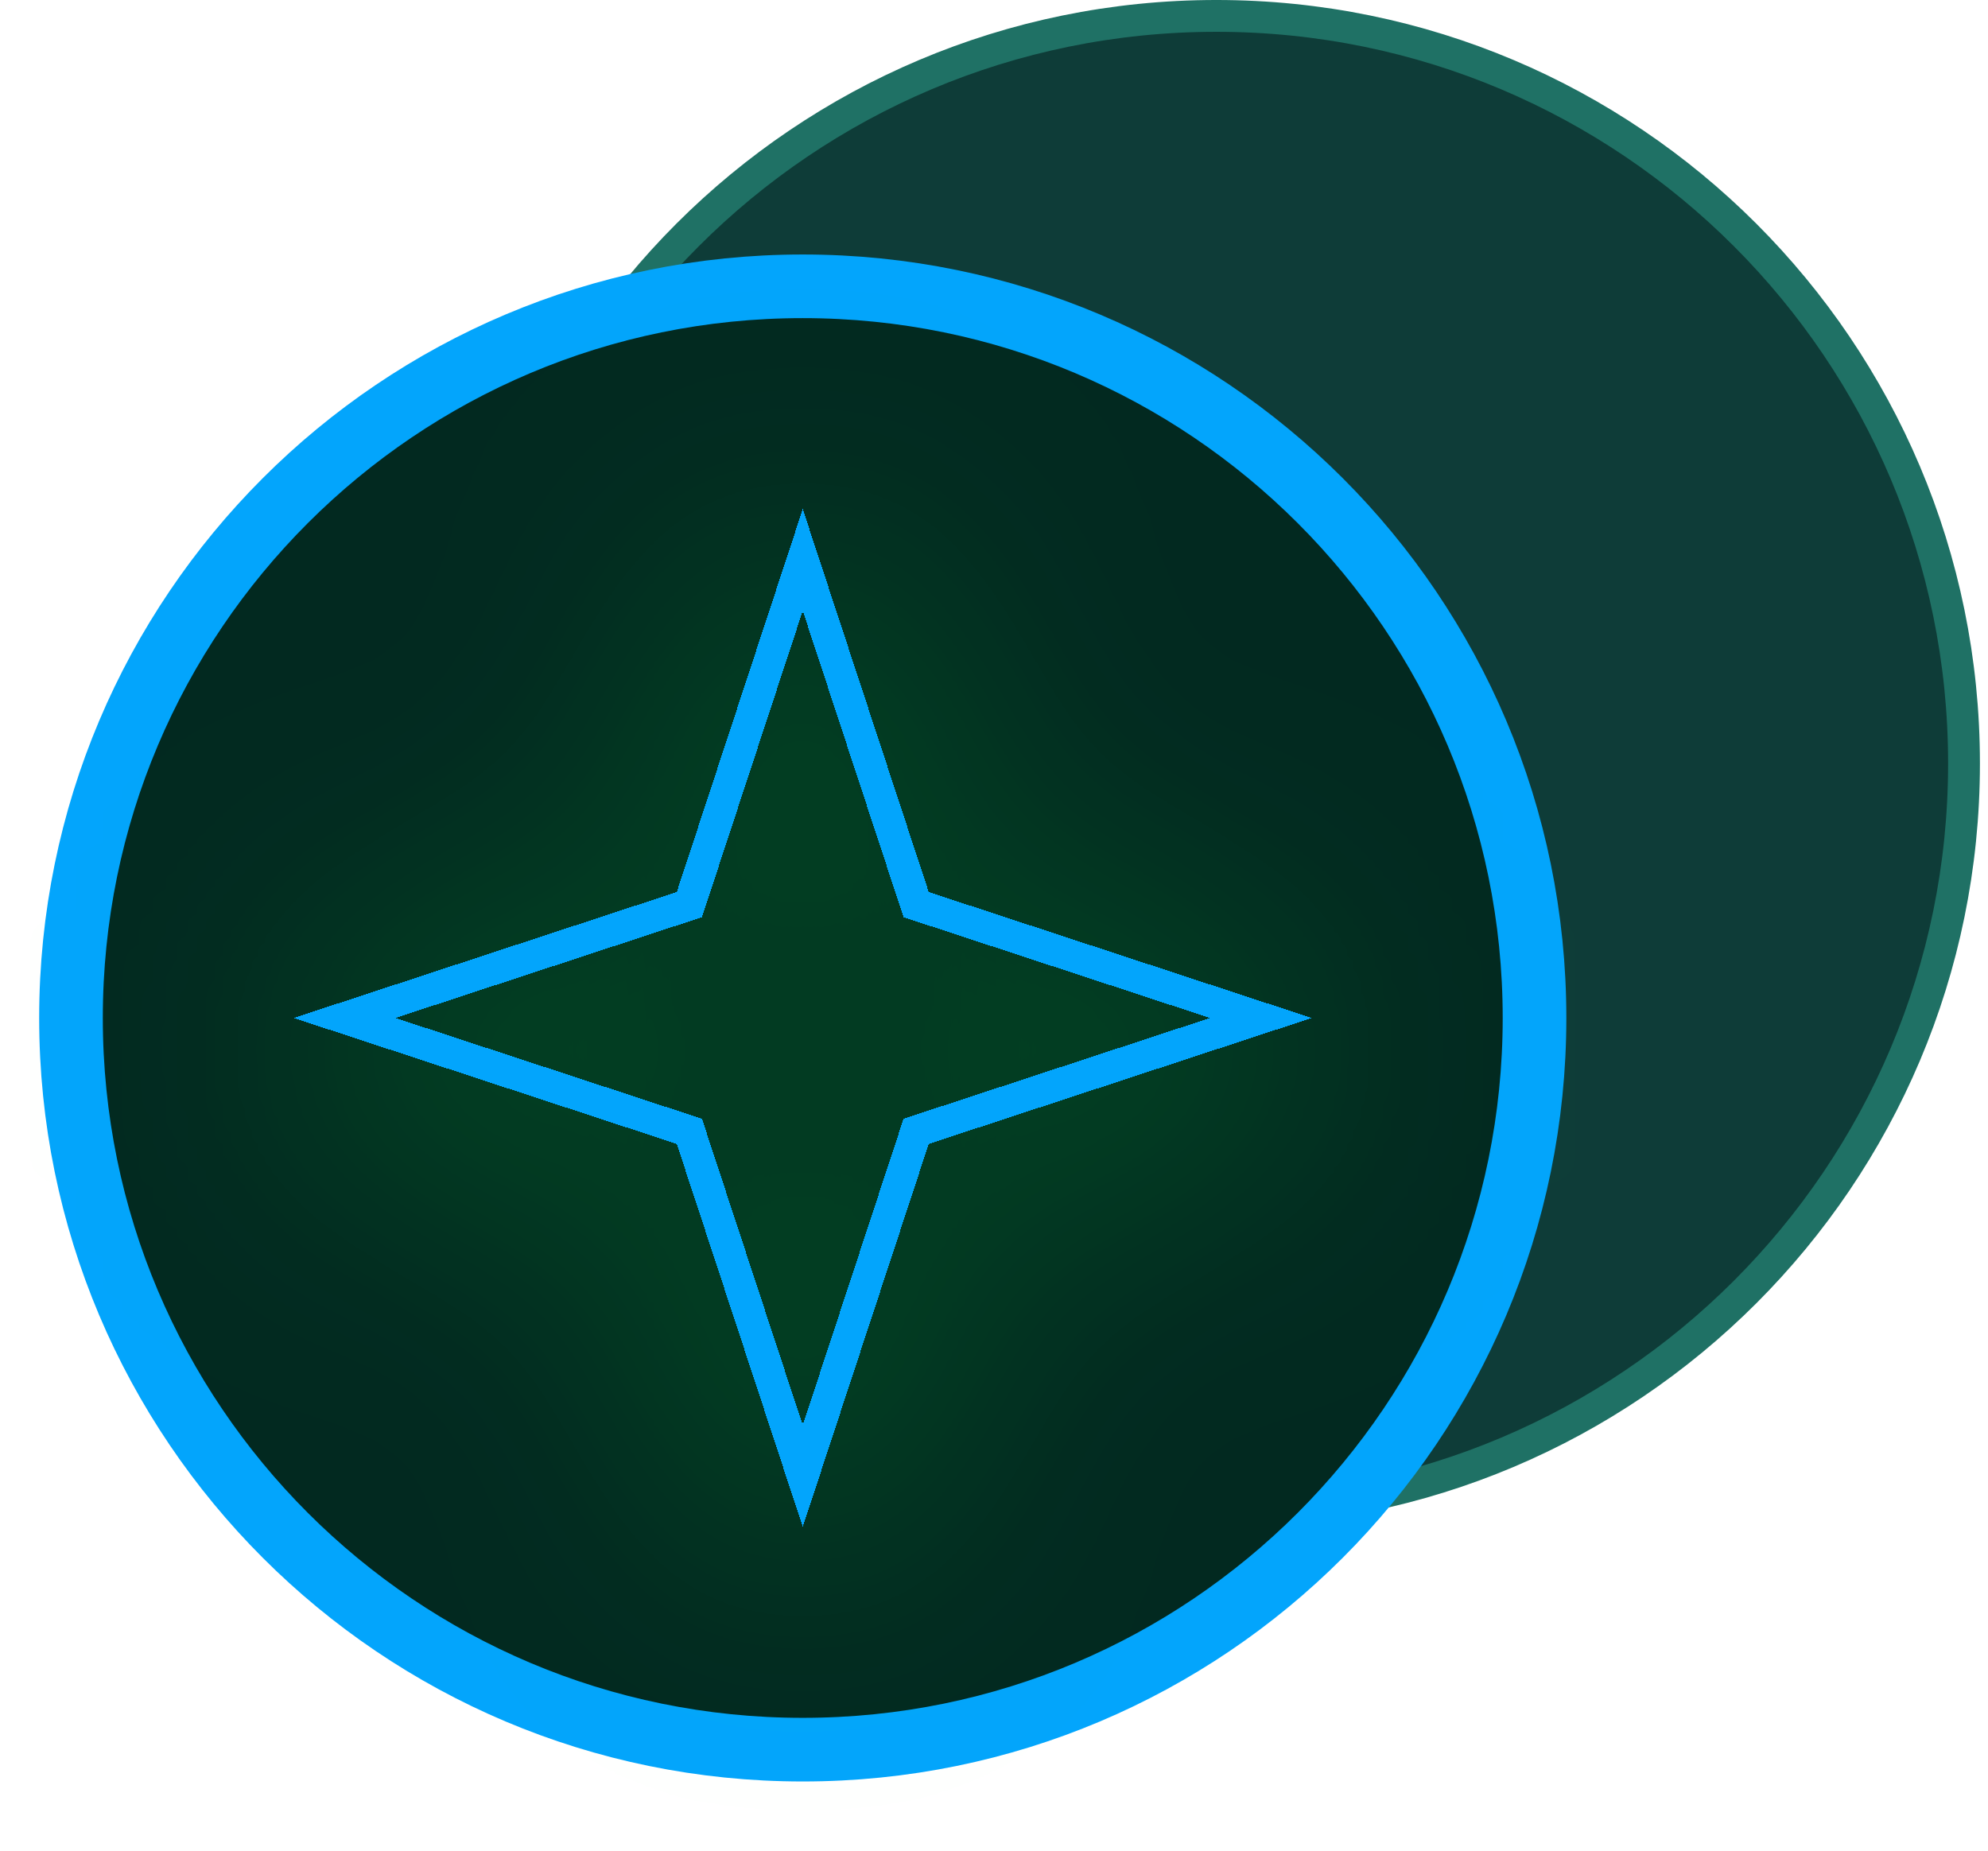
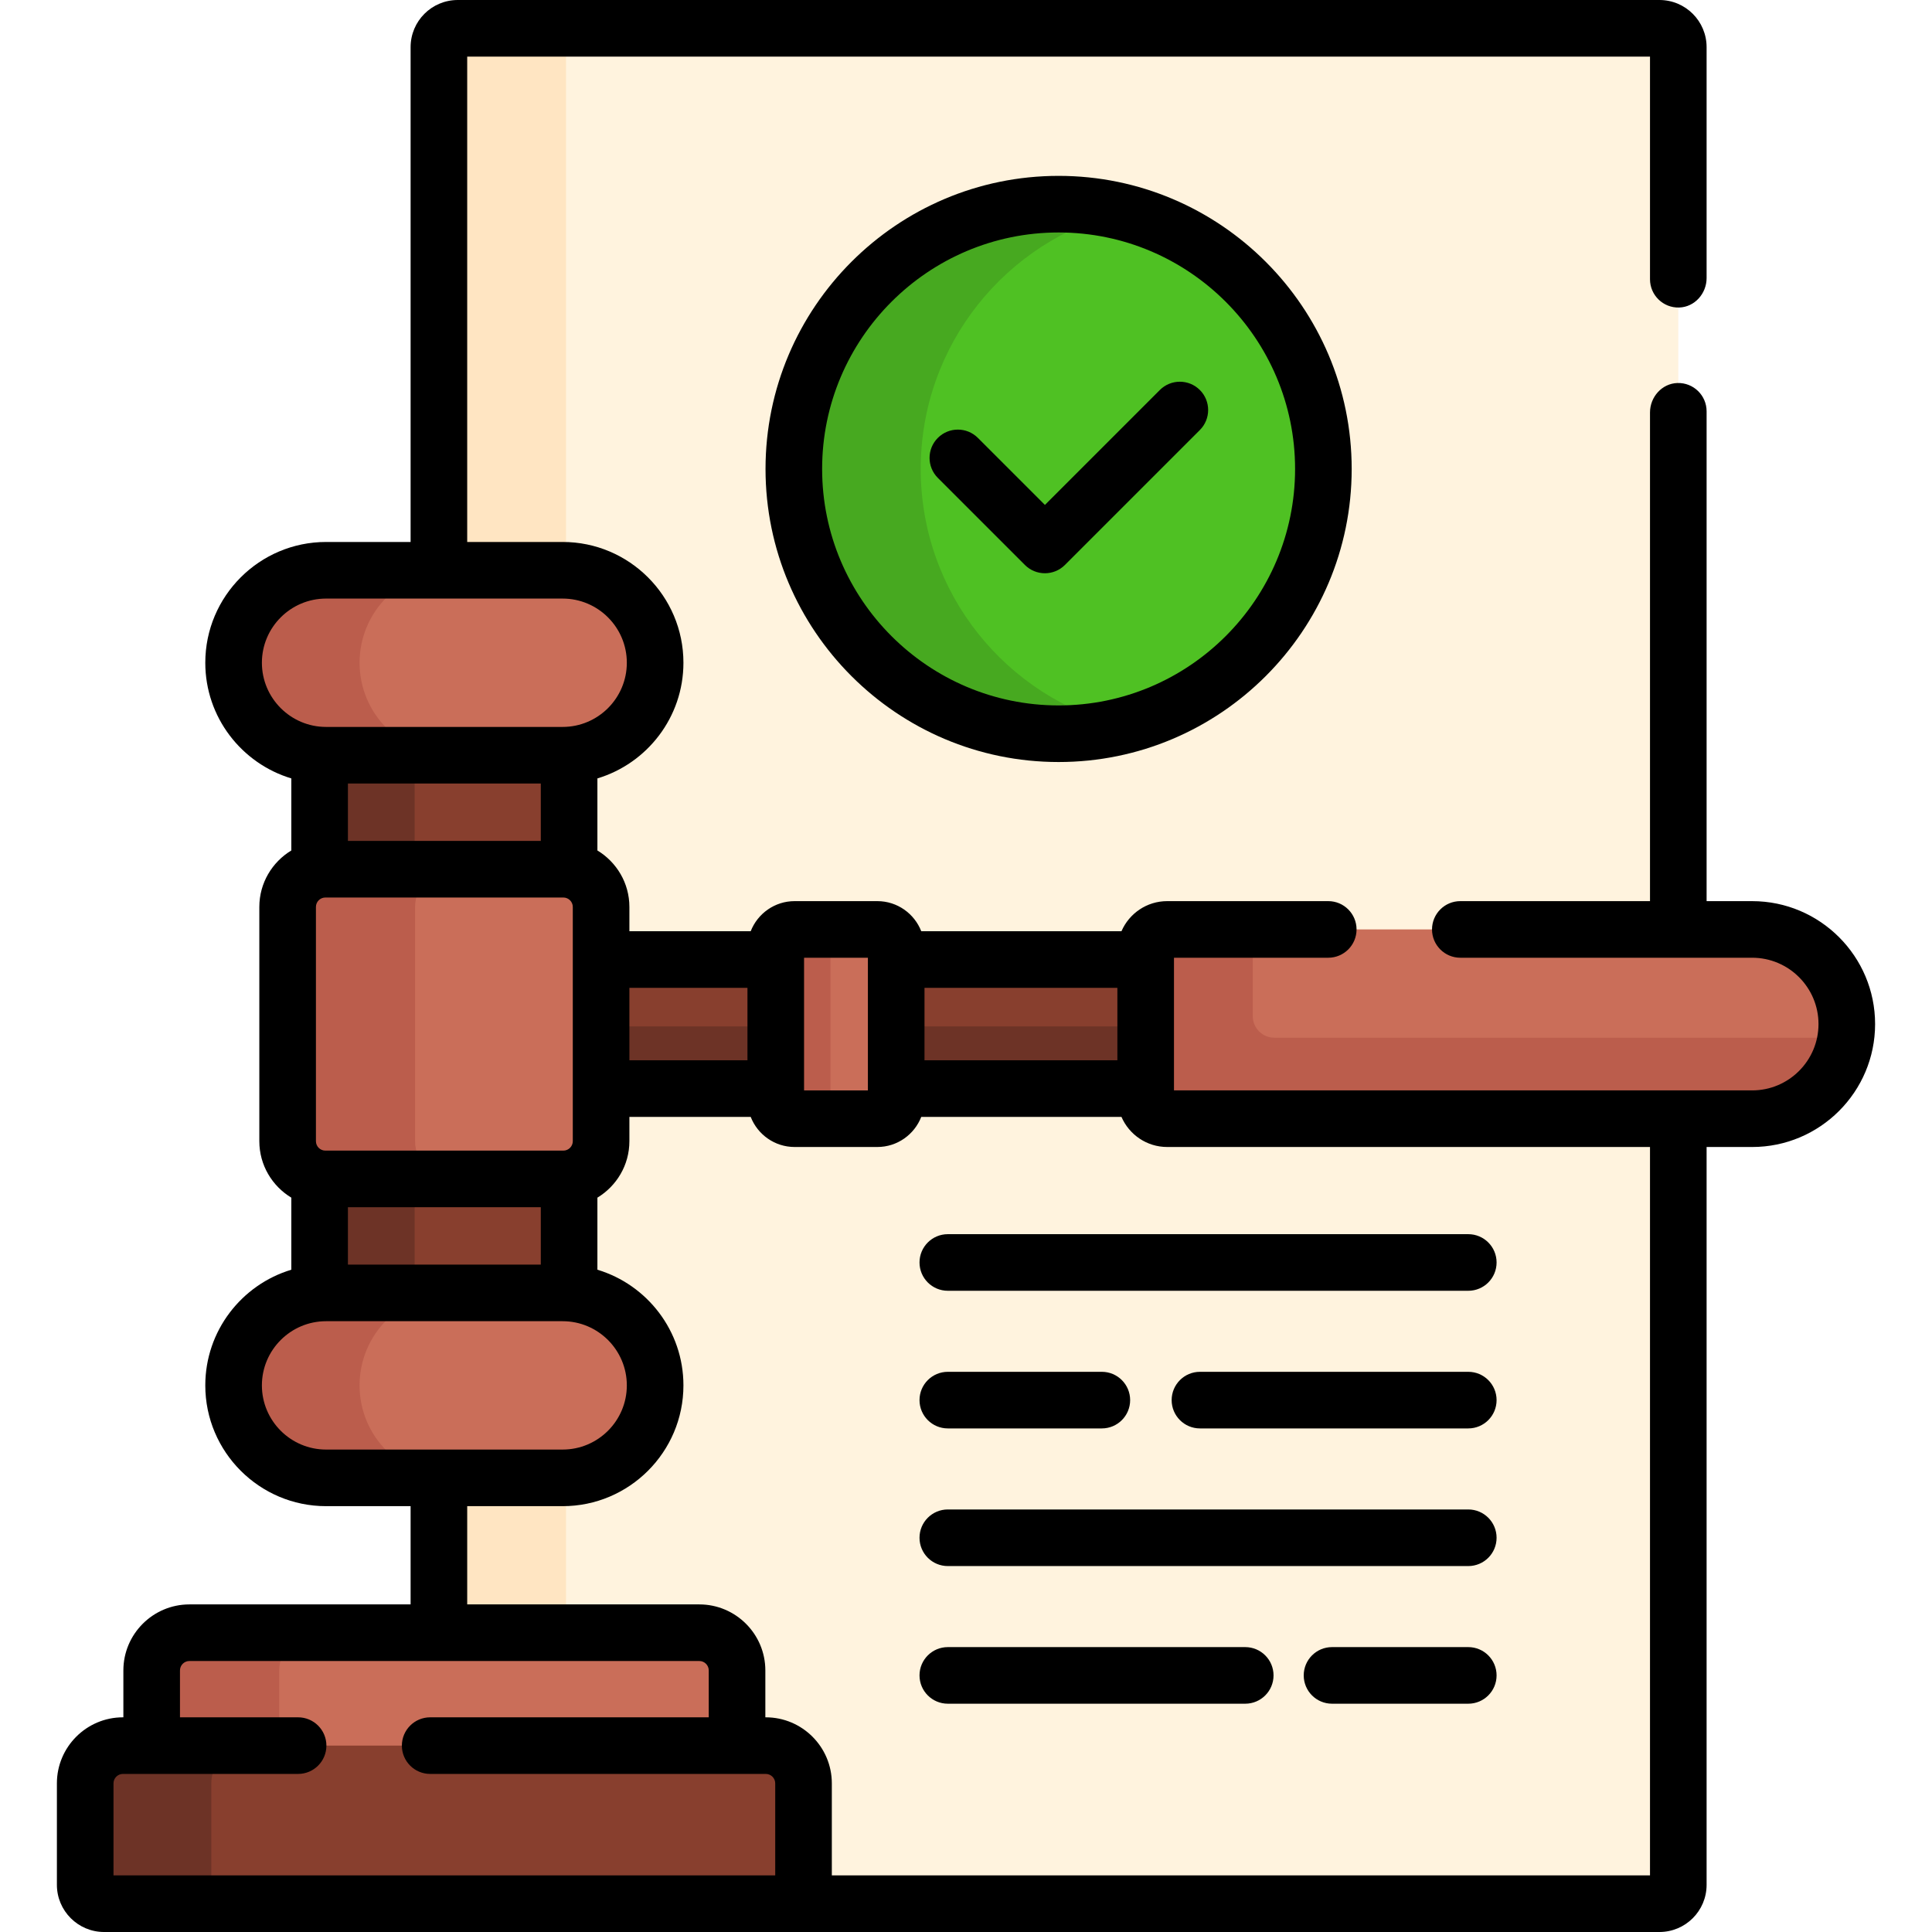
- <svg xmlns="http://www.w3.org/2000/svg" width="203" height="189" viewBox="0 0 203 189" fill="none">
-   <rect x="47.858" y="1.624" width="152.693" height="152.693" rx="76.347" fill="#0E3C38" stroke="#1F7165" stroke-width="3.249" />
-   <rect x="7.249" y="29.239" width="149.445" height="149.445" rx="74.722" fill="#022920" stroke="#03a5fc" stroke-width="6.498" />
-   <g filter="url(#filter0_d_2_537)">
-     <path d="M81.971 57.179L93.293 91.604L93.549 92.383L94.328 92.639L128.753 103.961L94.328 115.282L93.549 115.539L93.293 116.318L81.971 150.742L70.65 116.318L70.394 115.539L69.614 115.282L35.19 103.961L69.614 92.639L70.394 92.383L70.65 91.604L81.971 57.179Z" stroke="#03a5fc" stroke-width="3.249" shape-rendering="crispEdges" />
+ <svg xmlns="http://www.w3.org/2000/svg" id="Capa_1" enable-background="new 0 0 512 512" height="512" viewBox="0 0 512 512" width="512">
+   <g>
+     <g>
+       <path d="m439.767 7.5h-318.452c-2.761 0-5 2.239-5 5v138.628h32.793c13.535 0 24.508 10.973 24.508 24.508 0 12.96-10.062 23.563-22.798 24.442v30.401h-.001c4.799.734 8.479 4.868 8.479 9.872v62.073c0 5.004-3.68 9.138-8.479 9.872h.001v30.401c12.737.879 22.798 11.482 22.798 24.442 0 13.535-10.973 24.508-24.508 24.508h-32.793v41.037h69.011c5.523 0 10 4.477 10 10v19.897c0 .009-.001.017-.001.026h7.619c5.523 0 10 4.477 10 10v31.893h231.824v-492c-.001-2.761-2.239-5-5.001-5z" fill="#fff3de" />
+     </g>
+     <g fill="#ffe5c2">
+       <path d="m149.108 151.128c.299 0 .595.012.892.023v-138.651c0-2.761 2.239-5 5-5h-33.685c-2.761 0-5 2.239-5 5v138.628z" />
+       <path d="m149.108 391.649h-32.793v41.037h33.685v-41.059c-.297.01-.593.022-.892.022z" />
+     </g>
+     <g>
+       <g fill="#883f2e">
+         <path d="m159.296 254.29h46.289v34.197h-46.289z" />
+         <path d="m237.502 254.29h66.115v34.197h-66.115z" />
+       </g>
+       <g fill="#6d3326">
+         <path d="m159.296 272h46.289v16.487h-46.289z" />
+         <path d="m237.502 272h66.115v16.487h-66.115z" />
+       </g>
+       <g>
+         <path d="m489.422 271.389c0 13.85-11.228 25.078-25.078 25.078h-155.028c-3.148 0-5.7-2.552-5.7-5.7v-38.757c0-3.148 2.552-5.7 5.7-5.7h155.028c13.85.001 25.078 11.229 25.078 25.079z" fill="#ca6e59" />
+       </g>
+       <g>
+         <path d="m337.699 275c-3.148 0-5.699-2.552-5.699-5.7v-22.99h-22.684c-3.148 0-5.7 2.552-5.7 5.7v38.757c0 3.148 2.552 5.7 5.7 5.7h155.028c12.623 0 23.064-9.328 24.815-21.467z" fill="#bb5d4c" />
+       </g>
+       <g>
+         <path d="m237.502 251.311v40.156c0 2.761-2.239 5-5 5h-21.917c-2.761 0-5-2.239-5-5v-40.156c0-2.761 2.239-5 5-5h21.917c2.762 0 5 2.238 5 5z" fill="#ca6e59" />
+       </g>
+       <g>
+         <path d="m220.083 291.467v-40.156c0-2.761 2.239-5 5-5h-14.498c-2.761 0-5 2.239-5 5v40.156c0 2.761 2.239 5 5 5h14.498c-2.762 0-5-2.239-5-5z" fill="#bb5d4c" />
+       </g>
+       <g>
+         <path d="m149.296 312.425h-63.071c-.519 0-1.024-.052-1.522-.128v30.401c.566-.039 1.134-.066 1.71-.066h62.695c.575 0 1.144.027 1.71.066v-30.401c-.498.077-1.003.128-1.522.128z" fill="#883f2e" />
+         <path d="m86.225 312.425c-.519 0-1.024-.052-1.522-.128v30.401c.566-.039 1.134-.066 1.71-.066h23.472v-30.208h-23.66z" fill="#6d3326" />
+         <path d="m86.225 230.352h63.071c.519 0 1.024.052 1.522.128v-30.401c-.566.039-1.135.066-1.71.066h-62.695c-.575 0-1.144-.027-1.71-.066v30.401c.498-.076 1.003-.128 1.522-.128z" fill="#883f2e" />
+         <path d="m86.225 230.352h23.66v-30.208h-23.472c-.575 0-1.144-.027-1.71-.066v30.401c.498-.075 1.003-.127 1.522-.127z" fill="#6d3326" />
+       </g>
+       <g>
+         <path d="m159.296 240.352v62.073c0 5.523-4.477 10-10 10h-63.071c-5.523 0-10-4.477-10-10v-62.073c0-5.523 4.477-10 10-10h63.071c5.523 0 10 4.477 10 10z" fill="#ca6e59" />
+       </g>
+       <g>
+         <path d="m110 302.425v-62.073c0-5.523 4.477-10 10-10h-33.775c-5.523 0-10 4.477-10 10v62.073c0 5.523 4.477 10 10 10h33.775c-5.523 0-10-4.477-10-10z" fill="#bb5d4c" />
+       </g>
+       <g>
+         <path d="m195.273 463.608c.034-.337.052-.68.052-1.026v-19.897c0-5.523-4.477-10-10-10h-135.13c-5.523 0-10 4.477-10 10v19.897c0 .346.018.689.052 1.026z" fill="#ca6e59" />
+         <path d="m74.052 463.608c-.034-.337-.052-.68-.052-1.026v-19.897c0-5.523 4.477-10 10-10h-33.805c-5.523 0-10 4.477-10 10v19.897c0 .346.018.689.052 1.026z" fill="#bb5d4c" />
+         <g>
+           <path d="m212.943 504.5h-185.365c-2.761 0-5-2.239-5-5v-26.892c0-5.523 4.477-10 10-10h170.365c5.523 0 10 4.477 10 10z" fill="#883f2e" />
+         </g>
+         <g>
+           <path d="m56 499.5v-26.892c0-5.523 4.477-10 10-10h-33.422c-5.523 0-10 4.477-10 10v26.892c0 2.761 2.239 5 5 5h33.422c-2.761 0-5-2.239-5-5z" fill="#6d3326" />
+         </g>
+       </g>
+       <g>
+         <g>
+           <path d="m173.616 367.141c0 13.535-10.973 24.508-24.508 24.508h-62.695c-13.535 0-24.508-10.973-24.508-24.508 0-13.535 10.973-24.508 24.508-24.508h62.695c13.535 0 24.508 10.973 24.508 24.508z" fill="#ca6e59" />
+         </g>
+         <g>
+           <path d="m95.289 367.141c0-13.535 10.973-24.508 24.508-24.508h-33.384c-13.535 0-24.508 10.973-24.508 24.508s10.973 24.508 24.508 24.508h33.384c-13.535 0-24.508-10.973-24.508-24.508z" fill="#bb5d4c" />
+         </g>
+         <g>
+           <path d="m173.616 175.636c0 13.535-10.973 24.508-24.508 24.508h-62.695c-13.535 0-24.508-10.973-24.508-24.508 0-13.535 10.973-24.508 24.508-24.508h62.695c13.535 0 24.508 10.973 24.508 24.508z" fill="#ca6e59" />
+         </g>
+         <g>
+           <path d="m95.289 175.636c0-13.535 10.973-24.508 24.508-24.508h-33.384c-13.535 0-24.508 10.973-24.508 24.508 0 13.535 10.973 24.508 24.508 24.508h33.384c-13.535 0-24.508-10.972-24.508-24.508z" fill="#bb5d4c" />
+         </g>
+       </g>
+     </g>
+     <g>
+       <g>
+         <circle cx="280.541" cy="124.276" fill="#4fc123" r="70.169" />
+       </g>
+       <g>
+         <path d="m244 124.276c0-32.956 22.725-60.592 53.355-68.127-5.389-1.326-11.017-2.042-16.814-2.042-38.753 0-70.169 31.416-70.169 70.169s31.416 70.169 70.169 70.169c5.798 0 11.426-.717 16.814-2.042-30.63-7.536-53.355-35.171-53.355-68.127z" fill="#47a920" />
+       </g>
+     </g>
+     <g>
+       <path d="m464.344 238.811h-12.076v-129.811c0-4.218-3.482-7.623-7.73-7.497-4.105.123-7.27 3.704-7.27 7.811v129.496h-50.268c-4.143 0-7.5 3.358-7.5 7.5s3.357 7.5 7.5 7.5h77.344c9.692 0 17.578 7.886 17.578 17.578s-7.886 17.578-17.578 17.578h-153.227v-35.156h40.883c4.143 0 7.5-3.358 7.5-7.5s-3.357-7.5-7.5-7.5h-42.684c-5.424 0-10.091 3.291-12.118 7.979h-53.055c-1.817-4.662-6.344-7.979-11.641-7.979h-21.917c-5.297 0-9.824 3.318-11.641 7.979h-32.148v-6.438c0-6.347-3.408-11.899-8.479-14.967v-19.097c13.174-3.965 22.799-16.203 22.799-30.652 0-17.649-14.358-32.008-32.008-32.008h-25.294v-128.627h313.453v59c0 4.218 3.482 7.623 7.73 7.497 4.105-.123 7.27-3.704 7.27-7.811v-61.186c0-6.904-5.596-12.5-12.5-12.5h-318.453c-6.904 0-12.5 5.596-12.5 12.5v131.128h-22.401c-17.649 0-32.008 14.359-32.008 32.008 0 14.448 9.625 26.685 22.798 30.651v19.097c-5.071 3.068-8.479 8.62-8.479 14.967v62.073c0 6.347 3.408 11.899 8.479 14.967v19.097c-13.173 3.966-22.798 16.203-22.798 30.652 0 17.649 14.358 32.008 32.008 32.008h22.401v26.037h-58.619c-9.649 0-17.5 7.851-17.5 17.5v12.423h-.117c-9.649 0-17.5 7.851-17.5 17.5v26.892c0 6.893 5.607 12.5 12.5 12.5h412.189c6.904 0 12.5-5.596 12.5-12.5v-195.533h12.076c17.964 0 32.578-14.614 32.578-32.578s-14.613-32.578-32.577-32.578zm-219.342 22.979h51.115v19.197h-51.115zm-31.917-7.979h16.917v35.156h-16.917zm-46.289 7.979h31.289v19.197h-31.289zm-97.391-86.154c0-9.378 7.63-17.008 17.008-17.008h62.695c9.378 0 17.008 7.63 17.008 17.008 0 9.378-7.63 17.008-17.008 17.008h-62.695c-9.378.001-17.008-7.629-17.008-17.008zm16.82 129.289c-1.379 0-2.5-1.122-2.5-2.5v-62.073c0-1.378 1.121-2.5 2.5-2.5h63.071c1.379 0 2.5 1.122 2.5 2.5v62.073c0 1.378-1.121 2.5-2.5 2.5zm57.092 15v15.208h-51.114v-15.208zm-51.114-97.073v-15.208h51.114v15.208zm-5.79 161.297c-9.378 0-17.008-7.63-17.008-17.008s7.63-17.008 17.008-17.008h62.695c9.378 0 17.008 7.63 17.008 17.008s-7.63 17.008-17.008 17.008zm119.03 112.851h-175.365v-24.392c0-1.378 1.121-2.5 2.5-2.5h46.422c4.143 0 7.5-3.358 7.5-7.5s-3.357-7.5-7.5-7.5h-31.305v-12.423c0-1.378 1.121-2.5 2.5-2.5h135.13c1.379 0 2.5 1.122 2.5 2.5v12.423h-73.825c-4.143 0-7.5 3.358-7.5 7.5s3.357 7.5 7.5 7.5h88.943c1.379 0 2.5 1.122 2.5 2.5zm231.825 0h-216.825v-24.392c0-9.649-7.851-17.5-17.5-17.5h-.118v-12.423c0-9.649-7.851-17.5-17.5-17.5h-61.511v-26.037h25.294c17.649 0 32.008-14.358 32.008-32.008 0-14.449-9.625-26.686-22.799-30.652v-19.097c5.071-3.068 8.479-8.62 8.479-14.967v-6.438h32.148c1.817 4.662 6.344 7.979 11.641 7.979h21.917c5.297 0 9.824-3.318 11.641-7.979h53.055c2.027 4.688 6.694 7.979 12.118 7.979h127.951v193.035z" />
+       <path d="m202.872 124.276c0 42.827 34.842 77.669 77.669 77.669s77.669-34.842 77.669-77.669-34.842-77.669-77.669-77.669-77.669 34.842-77.669 77.669zm140.338 0c0 34.556-28.113 62.669-62.669 62.669s-62.669-28.113-62.669-62.669 28.113-62.669 62.669-62.669 62.669 28.113 62.669 62.669z" />
+       <path d="m259.147 116.045c-2.93-2.929-7.678-2.929-10.607 0s-2.929 7.678 0 10.606l23.069 23.069c1.465 1.464 3.385 2.197 5.304 2.197s3.839-.732 5.304-2.197l35.758-35.758c2.929-2.929 2.929-7.678 0-10.606-2.93-2.929-7.678-2.929-10.607 0l-30.454 30.455z" />
+       <path d="m243.681 334.569c0 4.142 3.357 7.5 7.5 7.5h137.93c4.143 0 7.5-3.358 7.5-7.5s-3.357-7.5-7.5-7.5h-137.93c-4.143 0-7.5 3.358-7.5 7.5z" />
+       <path d="m389.11 363.546h-71.11c-4.143 0-7.5 3.358-7.5 7.5s3.357 7.5 7.5 7.5h71.11c4.143 0 7.5-3.358 7.5-7.5s-3.357-7.5-7.5-7.5z" />
+       <path d="m251.181 378.546h40.819c4.143 0 7.5-3.358 7.5-7.5s-3.357-7.5-7.5-7.5h-40.819c-4.143 0-7.5 3.358-7.5 7.5s3.357 7.5 7.5 7.5z" />
+       <path d="m389.11 400.023h-137.93c-4.143 0-7.5 3.358-7.5 7.5s3.357 7.5 7.5 7.5h137.93c4.143 0 7.5-3.358 7.5-7.5s-3.357-7.5-7.5-7.5z" />
+       <path d="m389.11 436.5h-36.11c-4.143 0-7.5 3.358-7.5 7.5s3.357 7.5 7.5 7.5h36.11c4.143 0 7.5-3.358 7.5-7.5s-3.357-7.5-7.5-7.5z" />
+       <path d="m330 436.5h-78.819c-4.143 0-7.5 3.358-7.5 7.5s3.357 7.5 7.5 7.5h78.819c4.143 0 7.5-3.358 7.5-7.5s-3.357-7.5-7.5-7.5z" />
+     </g>
  </g>
-   <defs>
-     <filter id="filter0_d_2_537" x="0.751" y="25.99" width="162.44" height="162.44" filterUnits="userSpaceOnUse" color-interpolation-filters="sRGB">
-       <feFlood flood-opacity="0" result="BackgroundImageFix" />
-       <feColorMatrix in="SourceAlpha" type="matrix" values="0 0 0 0 0 0 0 0 0 0 0 0 0 0 0 0 0 0 127 0" result="hardAlpha" />
-       <feOffset dy="3.249" />
-       <feGaussianBlur stdDeviation="14.62" />
-       <feComposite in2="hardAlpha" operator="out" />
-       <feColorMatrix type="matrix" values="0 0 0 0 0 0 0 0 0 1 0 0 0 0 0.22 0 0 0 0.62 0" />
-       <feBlend mode="normal" in2="BackgroundImageFix" result="effect1_dropShadow_2_537" />
-       <feBlend mode="normal" in="SourceGraphic" in2="effect1_dropShadow_2_537" result="shape" />
-     </filter>
-   </defs>
</svg>
